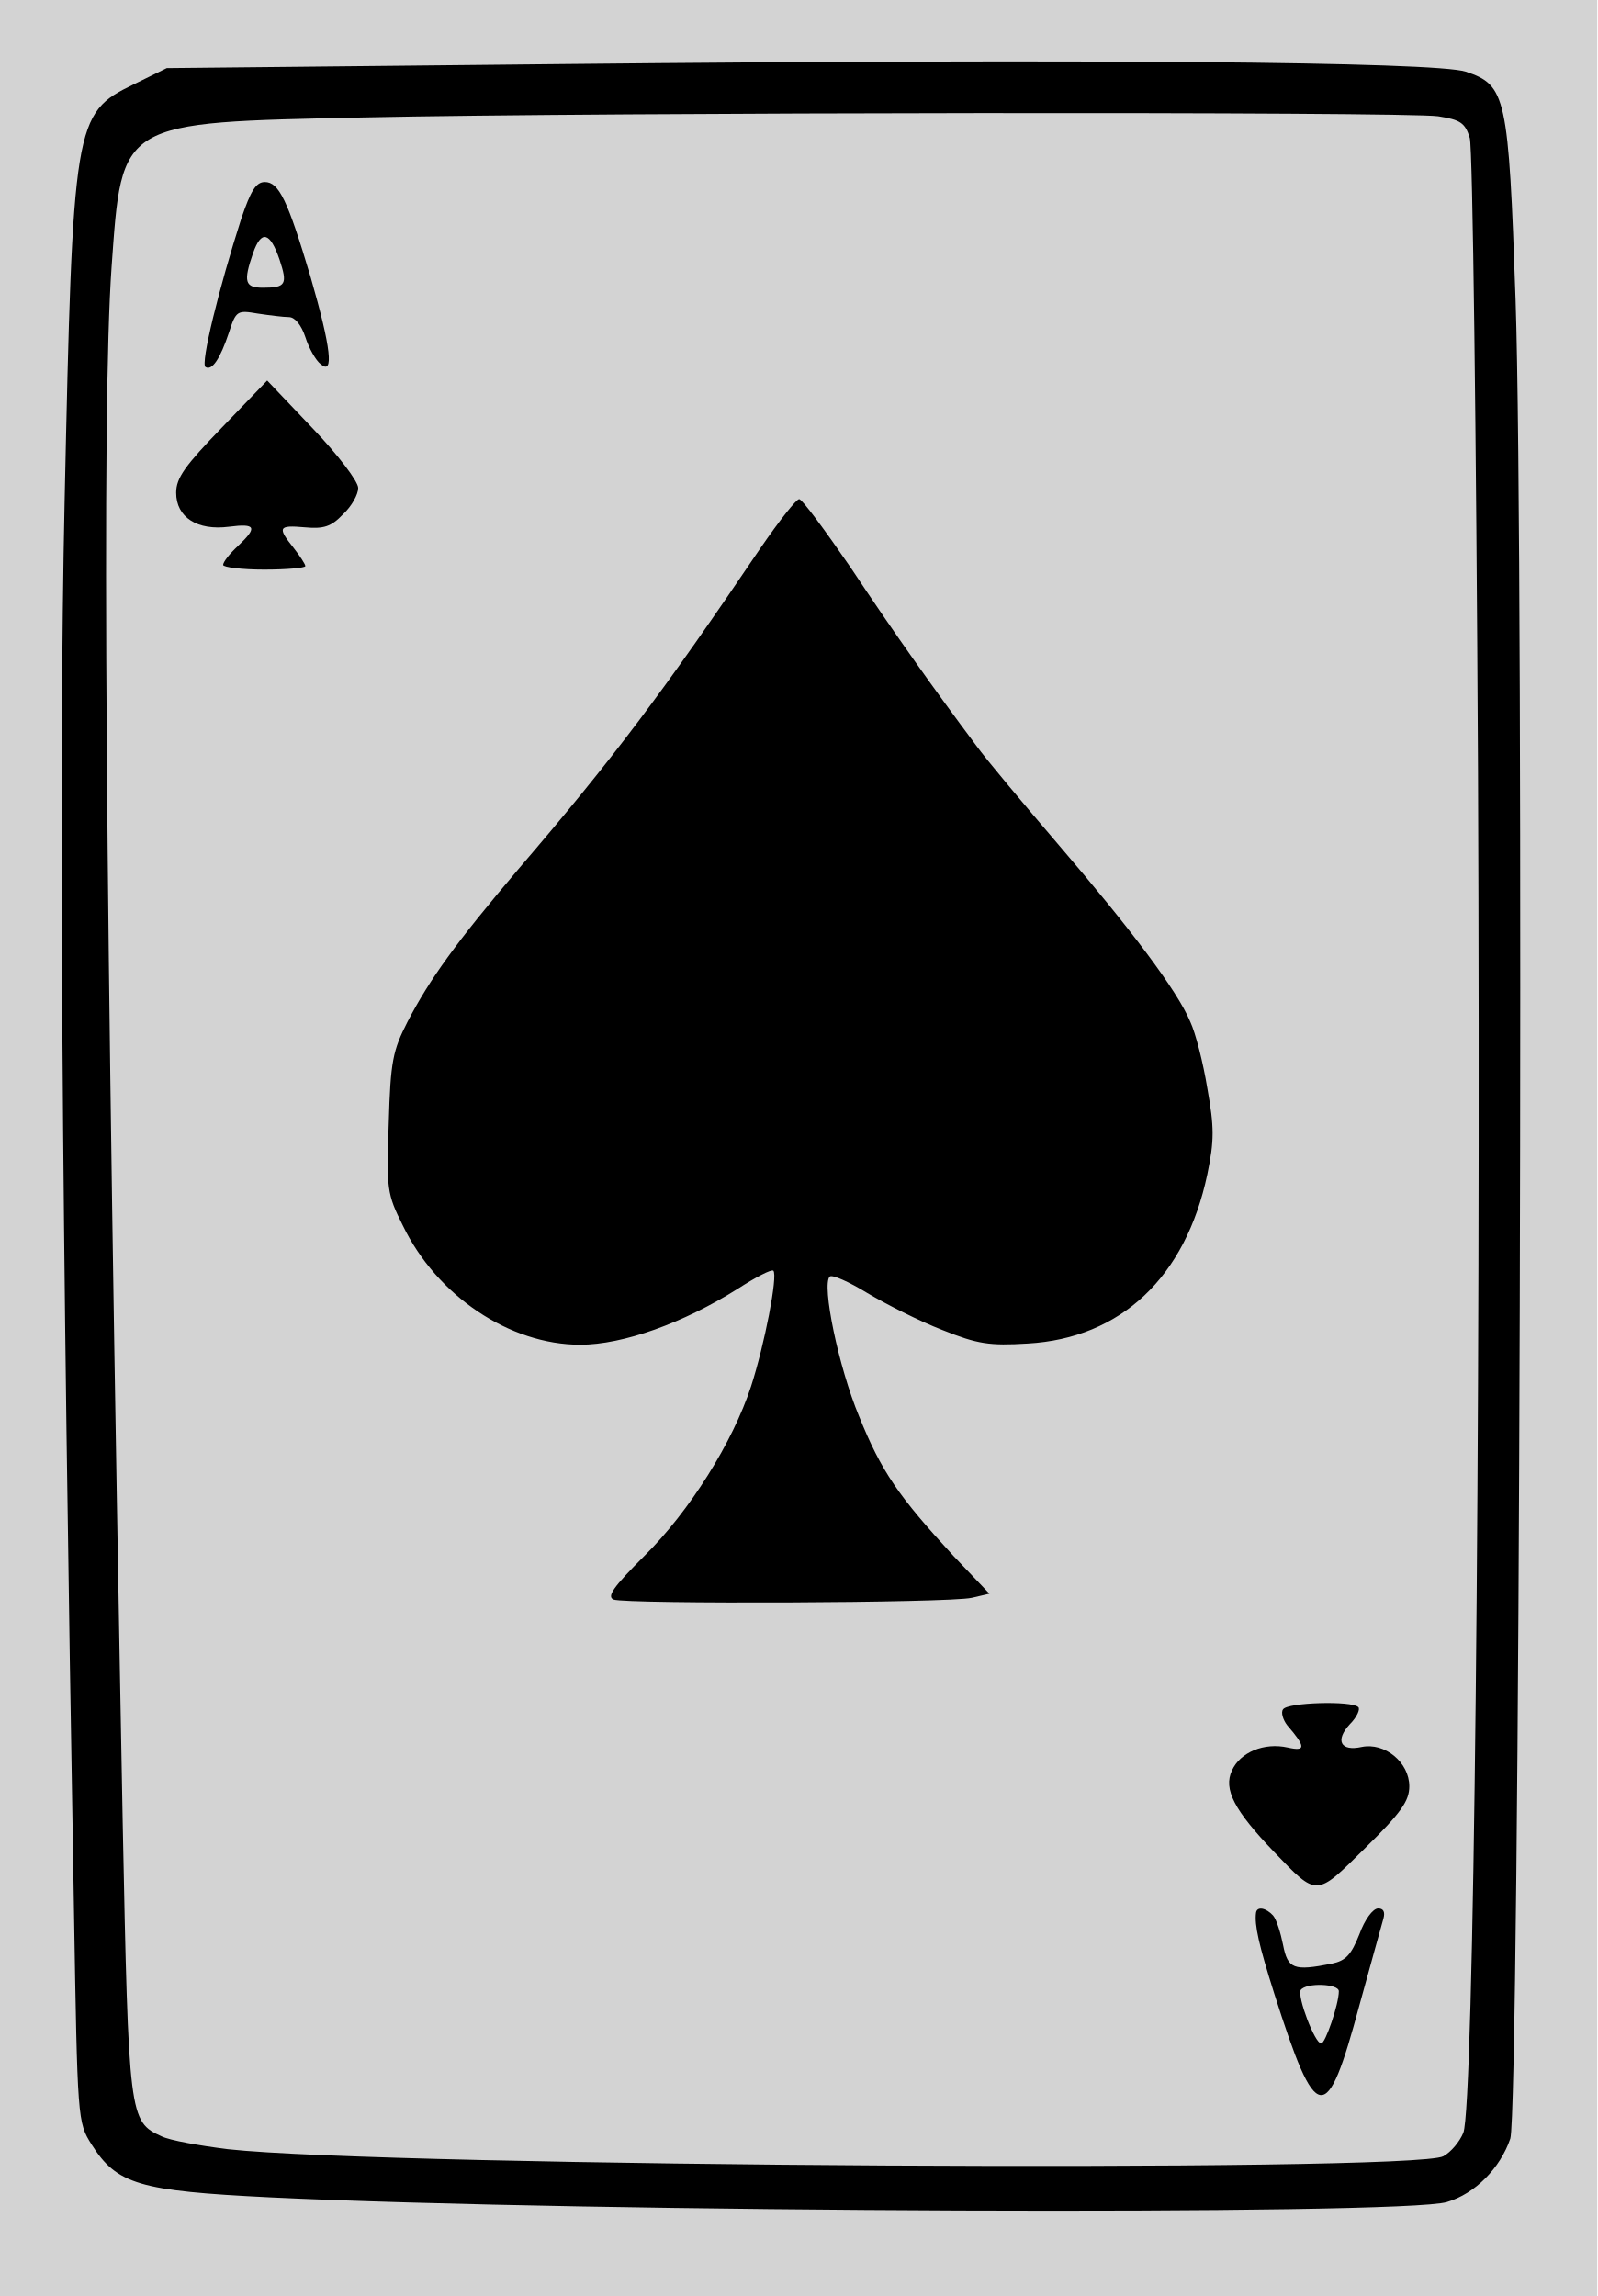
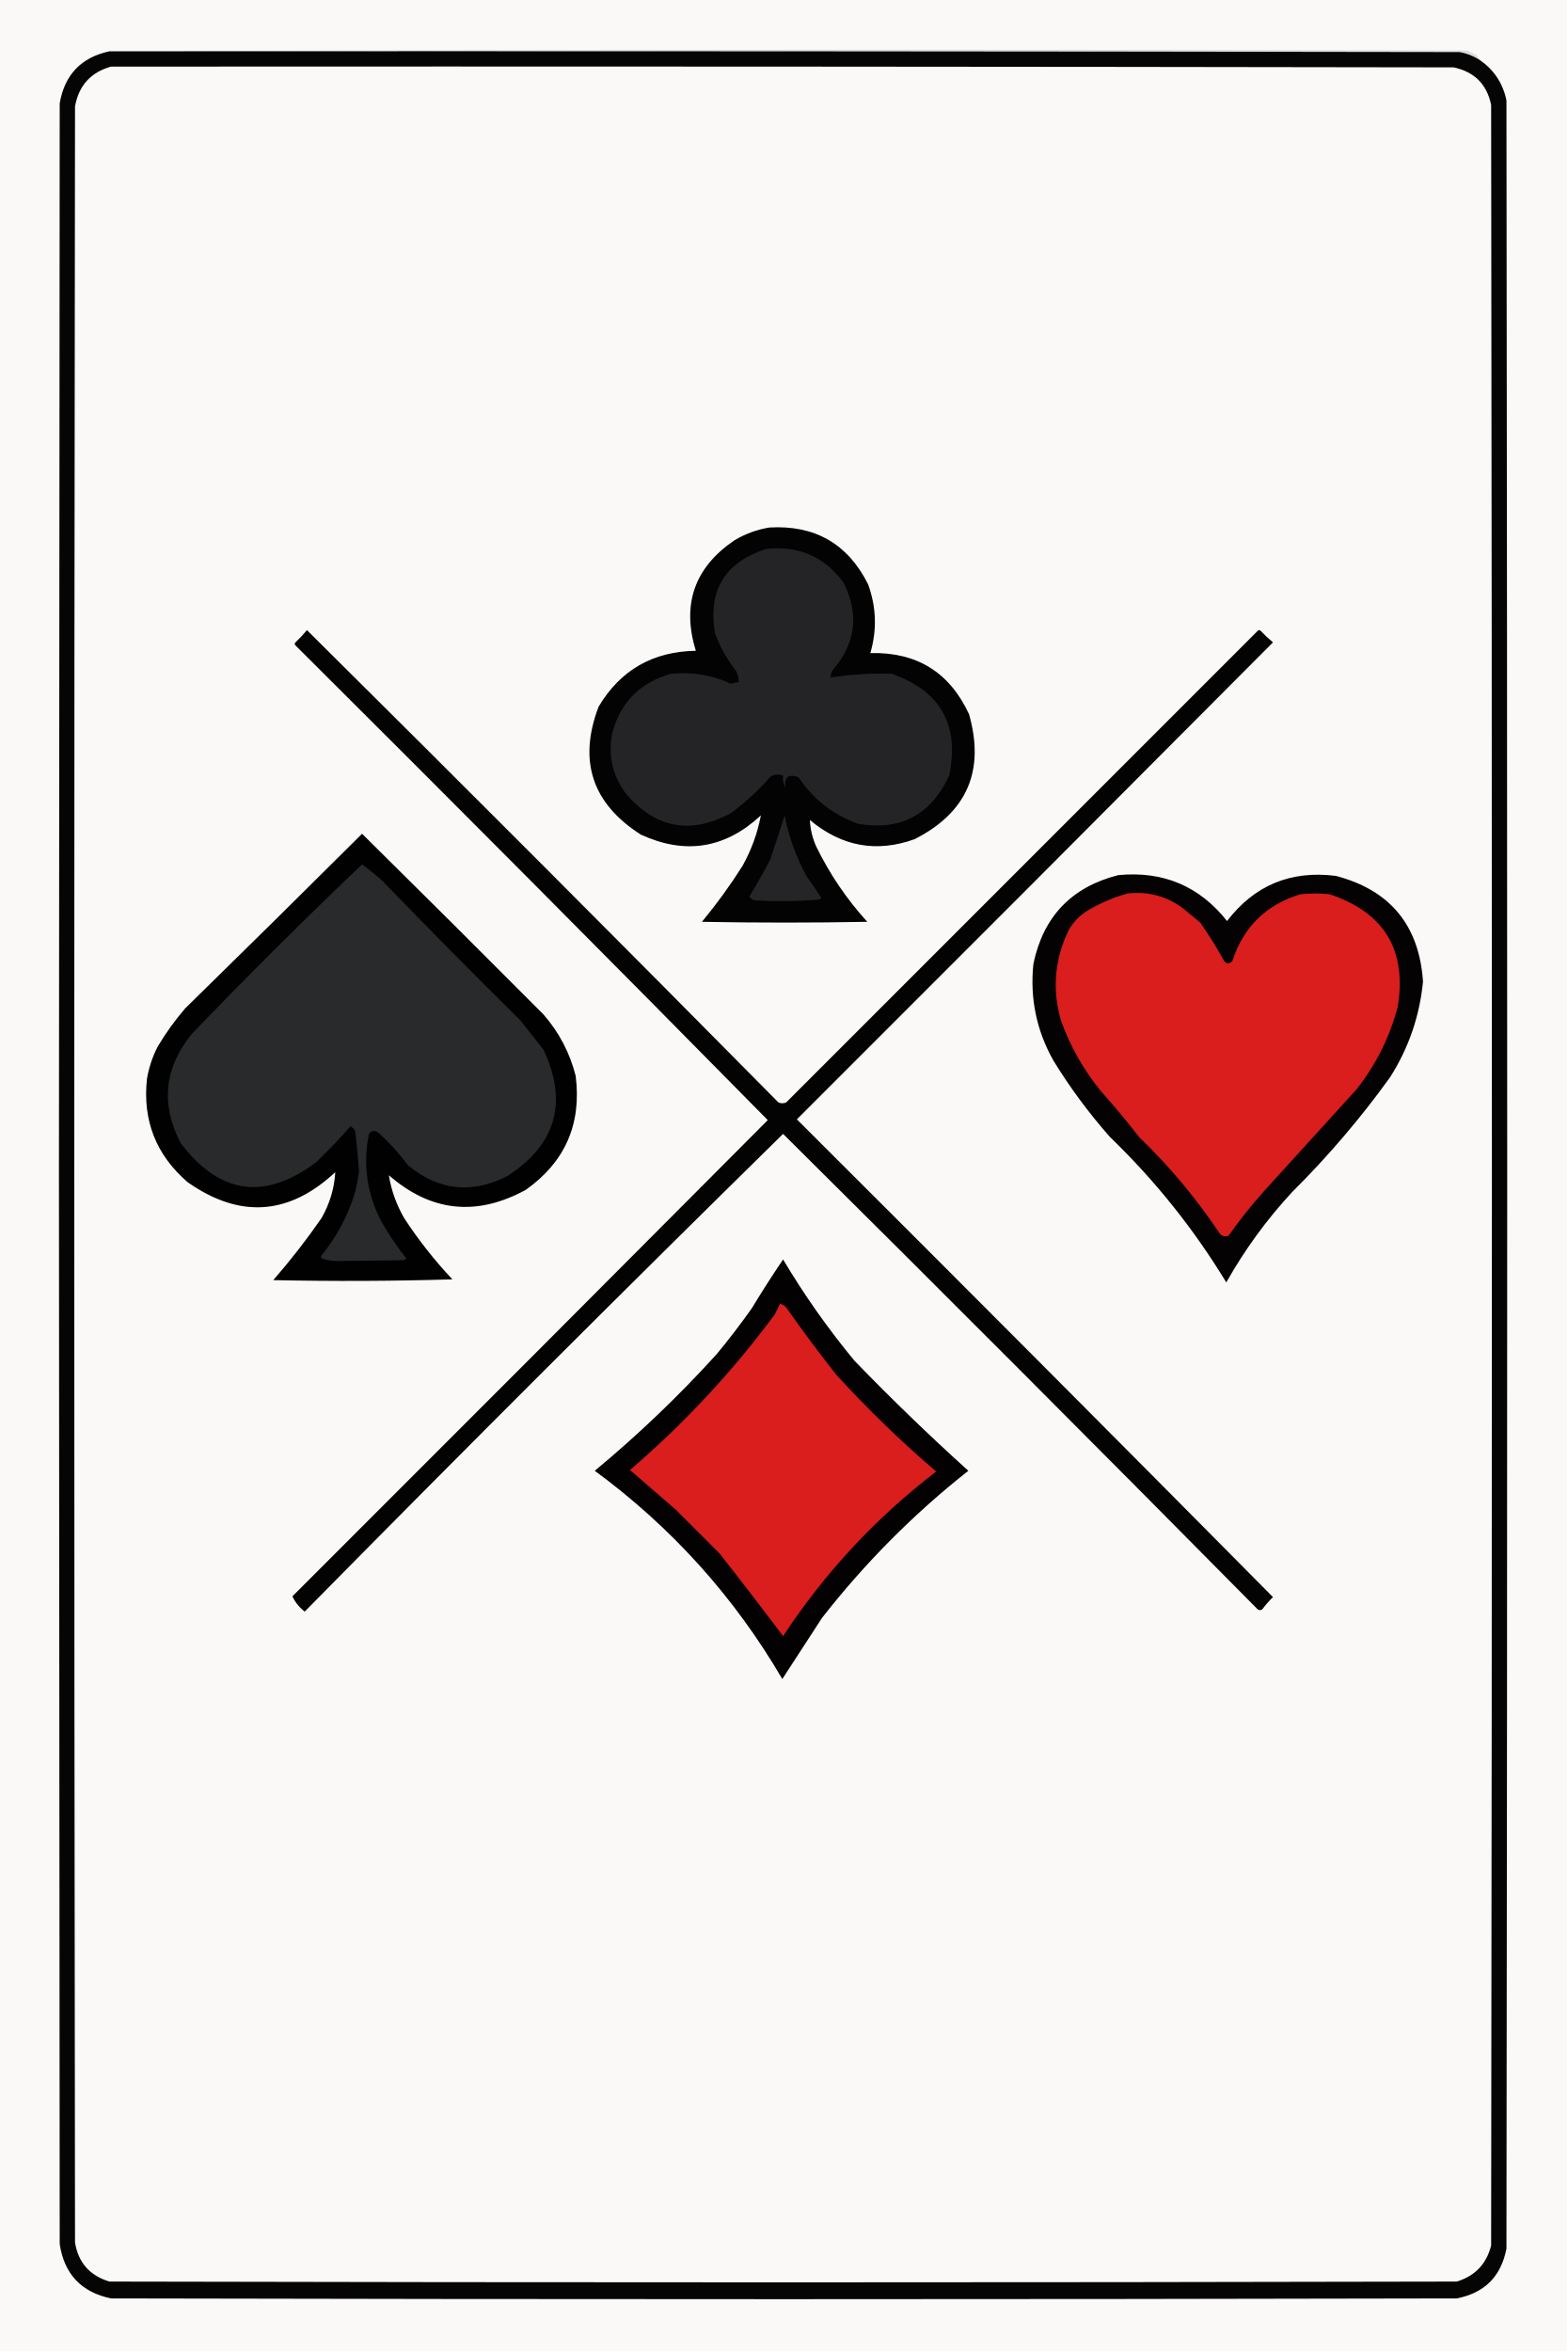
- <svg xmlns="http://www.w3.org/2000/svg" version="1.0" width="272pt" height="391pt" viewBox="0 0 272 391" preserveAspectRatio="xMidYMid meet">
-   <rect width="100%" height="100%" fill="#D3D3D3" />
-   <g transform="translate(0,391) scale(0.1,-0.1)" fill="#000000" stroke="none">
-     <path d="M964 3801 l-680 -7 -57 -28 c-101 -49 -103 -64 -117 -711 -10 -461 -5 -1196 16 -2399 6 -357 6 -360 30 -398 43 -68 81 -79 303 -90 536 -26 1931 -31 2005 -8 48 14 91 58 108 108 16 50 24 2691 9 3131 -12 348 -16 366 -85 389 -52 17 -656 22 -1532 13z m1485 -89 c38 -6 46 -11 54 -37 5 -17 11 -499 14 -1080 5 -1151 -7 -2273 -25 -2317 -6 -15 -21 -33 -34 -40 -50 -28 -1798 -18 -2070 12 -48 6 -99 15 -113 22 -55 25 -56 32 -66 532 -30 1588 -36 2411 -19 2651 18 250 11 246 429 255 408 9 1774 10 1830 2z" />
-     <path d="M411 3538 c-38 -118 -70 -248 -61 -253 11 -7 25 14 40 59 12 37 14 38 49 32 20 -3 44 -6 53 -6 10 0 21 -13 28 -34 6 -19 18 -40 26 -46 23 -20 18 27 -17 148 -39 131 -54 162 -78 162 -15 0 -24 -15 -40 -62z m65 -70 c14 -42 11 -48 -28 -48 -31 0 -34 10 -17 59 14 40 29 36 45 -11z" />
-     <path d="M378 3182 c-63 -65 -78 -86 -78 -111 0 -42 36 -65 90 -58 46 6 49 -1 15 -33 -14 -13 -25 -27 -25 -32 0 -4 32 -8 70 -8 39 0 70 3 70 6 0 3 -9 17 -20 31 -28 35 -26 39 19 35 32 -3 45 1 65 22 15 14 26 34 26 45 0 11 -34 56 -77 101 l-78 82 -77 -80z" />
-     <path d="M1296 2978 c-167 -247 -251 -359 -414 -549 -106 -125 -150 -186 -188 -259 -25 -49 -29 -67 -32 -173 -4 -112 -3 -120 24 -174 58 -120 182 -203 302 -203 73 0 176 37 268 95 31 20 58 34 61 31 8 -8 -15 -126 -38 -197 -31 -95 -105 -213 -182 -289 -53 -53 -64 -69 -52 -74 22 -8 571 -6 610 3 l30 7 -61 64 c-94 102 -123 144 -161 238 -35 84 -64 224 -50 238 4 4 33 -9 64 -28 32 -19 89 -48 128 -63 60 -24 80 -27 145 -23 159 9 269 113 306 288 12 58 12 80 0 147 -7 43 -20 94 -29 113 -22 53 -103 160 -224 301 -59 69 -123 145 -141 170 -71 95 -138 189 -213 302 -44 64 -83 117 -88 117 -5 0 -34 -37 -65 -82z" />
-     <path d="M2185 999 c-4 -5 0 -18 7 -27 32 -37 32 -45 1 -38 -40 9 -81 -8 -95 -39 -15 -32 4 -68 71 -138 75 -78 71 -78 156 6 61 60 75 80 75 105 0 41 -42 75 -81 67 -36 -8 -46 11 -20 39 12 12 18 26 14 29 -11 11 -121 8 -128 -4z" />
-     <path d="M2139 653 c-3 -21 5 -56 31 -138 72 -226 89 -228 145 -20 20 72 38 138 41 148 3 11 0 17 -9 17 -9 0 -23 -19 -32 -44 -14 -35 -23 -45 -47 -50 -65 -13 -75 -9 -83 32 -4 20 -11 43 -17 50 -12 13 -27 16 -29 5z m141 -134 c0 -22 -23 -89 -30 -89 -11 0 -41 80 -35 91 9 13 65 11 65 -2z" />
+ <svg xmlns="http://www.w3.org/2000/svg" version="1.1" width="1024px" height="1536px" style="shape-rendering:geometricPrecision; text-rendering:geometricPrecision; image-rendering:optimizeQuality; fill-rule:evenodd; clip-rule:evenodd">
+   <g>
+     <path style="opacity:1" fill="#fbf9f8" d="M -0.5,-0.5 C 340.833,-0.5 682.167,-0.5 1023.5,-0.5C 1023.5,511.5 1023.5,1023.5 1023.5,1535.5C 682.167,1535.5 340.833,1535.5 -0.5,1535.5C -0.5,1023.5 -0.5,511.5 -0.5,-0.5 Z" />
+   </g>
+   <g>
+     <path style="opacity:1" fill="#dddcdc" d="M 71.5,33.5 C 367,32.334 662.666,32.167 958.5,33C 960.5,34 962.5,35 964.5,36C 965.252,36.671 965.586,37.504 965.5,38.5C 961.789,36.317 957.789,34.817 953.5,34C 659.5,33.5 365.5,33.333 71.5,33.5 Z" />
+   </g>
+   <g>
+     <path style="opacity:1" fill="#050505" d="M 71.5,33.5 C 365.5,33.333 659.5,33.5 953.5,34C 957.789,34.817 961.789,36.317 965.5,38.5C 975.382,44.894 981.549,53.894 984,65.5C 984.667,533.167 984.667,1000.83 984,1468.5C 980.5,1486.67 969.667,1497.5 951.5,1501C 658.5,1501.67 365.5,1501.67 72.5,1501C 53.128,1496.96 41.962,1485.13 39,1465.5C 38.833,1232.5 38.667,999.5 38.5,766.5C 38.667,533.5 38.833,300.5 39,67.5C 42.192,48.809 53.026,37.475 71.5,33.5 Z" />
+   </g>
+   <g>
+     <path style="opacity:1" fill="#faf9f7" d="M 72.5,43.5 C 364.834,43.333 657.167,43.5 949.5,44C 963.04,46.873 971.206,55.04 974,68.5C 974.667,534.5 974.667,1000.5 974,1466.5C 970.933,1478.57 963.433,1486.4 951.5,1490C 658.167,1490.67 364.833,1490.67 71.5,1490C 58.651,1486.15 51.151,1477.65 49,1464.5C 48.333,999.5 48.333,534.5 49,69.5C 51.457,55.88 59.291,47.214 72.5,43.5 Z" />
+   </g>
+   <g>
+     <path style="opacity:1" fill="#030303" d="M 502.5,344.5 C 532.214,342.749 553.714,355.083 567,381.5C 572.421,396.331 572.921,411.331 568.5,426.5C 598.837,425.744 620.337,439.078 633,466.5C 643.439,503.448 631.606,530.615 597.5,548C 572.566,557.018 549.732,552.851 529,535.5C 529.274,541.343 530.608,547.01 533,552.5C 541.788,570.62 552.955,587.12 566.5,602C 530.5,602.667 494.5,602.667 458.5,602C 468.107,590.393 476.941,578.226 485,565.5C 490.816,555.043 494.816,544.043 497,532.5C 473.65,554.211 447.483,558.378 418.5,545C 386.719,524.656 377.552,496.823 391,461.5C 405.221,437.629 426.388,425.462 454.5,425C 445.217,394.769 453.55,370.769 479.5,353C 486.711,348.655 494.378,345.822 502.5,344.5 Z" />
+   </g>
+   <g>
+     <path style="opacity:1" fill="#242326" d="M 500.5,358.5 C 521.687,356.184 538.52,363.517 551,380.5C 561.366,401.094 559.033,420.094 544,437.5C 542.991,439.025 542.491,440.692 542.5,442.5C 555.756,440.416 569.089,439.583 582.5,440C 614.351,451.199 626.851,473.366 620,506.5C 608.052,532.221 588.219,542.721 560.5,538C 544.104,532.096 531.104,521.929 521.5,507.5C 515.007,505.187 512.174,507.521 513,514.5C 511.625,512.063 511.125,509.397 511.5,506.5C 508.89,505.498 506.224,505.665 503.5,507C 495.635,515.921 486.968,523.921 477.5,531C 451.2,545.211 428.367,541.045 409,518.5C 400.027,506.599 397.027,493.265 400,478.5C 405.438,458.395 418.272,445.562 438.5,440C 452.203,438.666 465.203,440.833 477.5,446.5C 479.135,445.954 480.801,445.62 482.5,445.5C 482.477,443.073 481.977,440.74 481,438.5C 475.038,430.911 470.371,422.578 467,413.5C 462.34,385.481 473.507,367.148 500.5,358.5 Z" />
+   </g>
+   <g>
+     <path style="opacity:1" fill="#030303" d="M 200.5,411.5 C 303.714,513.88 406.38,616.713 508.5,720C 510.167,720.667 511.833,720.667 513.5,720C 616.167,617.333 718.833,514.667 821.5,412C 822.167,411.333 822.833,411.333 823.5,412C 826.016,414.683 828.683,417.183 831.5,419.5C 728.014,523.486 624.347,627.32 520.5,731C 624.609,834.775 728.275,938.775 831.5,1043C 828.931,1045.48 826.598,1048.15 824.5,1051C 823.5,1051.67 822.5,1051.67 821.5,1051C 718.735,947.068 615.401,843.568 511.5,740.5C 406.487,843.68 302.32,947.68 199,1052.5C 195.414,1049.62 192.748,1046.28 191,1042.5C 294.626,939.04 398.126,835.374 501.5,731.5C 399.262,627.762 296.429,524.428 193,421.5C 192.333,420.833 192.333,420.167 193,419.5C 195.705,416.964 198.205,414.297 200.5,411.5 Z" />
+   </g>
+   <g>
+     <path style="opacity:1" fill="#252528" d="M 512.5,532.5 C 515.213,546.461 520.046,559.794 527,572.5C 530.362,577.03 533.529,581.697 536.5,586.5C 536,586.833 535.5,587.167 535,587.5C 521.199,588.641 507.366,588.807 493.5,588C 491.714,587.804 490.381,586.971 489.5,585.5C 494.239,577.694 498.739,569.694 503,561.5C 506.324,551.862 509.491,542.196 512.5,532.5 Z" />
+   </g>
+   <g>
+     <path style="opacity:1" fill="#010101" d="M 236.5,544.5 C 276.294,583.795 315.794,623.128 355,662.5C 365.143,674.117 372.143,687.45 376,702.5C 380.02,733.948 369.187,758.781 343.5,777C 311.3,794.607 281.466,791.44 254,767.5C 255.574,777.344 258.907,786.677 264,795.5C 273.295,809.742 283.795,823.075 295.5,835.5C 256.504,836.667 217.504,836.833 178.5,836C 189.764,823.072 200.264,809.572 210,795.5C 215.381,786.109 218.381,776.109 219,765.5C 188.704,793.747 156.537,795.914 122.5,772C 101.882,754.151 93.049,731.651 96,704.5C 97.258,697.133 99.591,690.133 103,683.5C 108.265,674.637 114.265,666.304 121,658.5C 159.7,620.632 198.2,582.632 236.5,544.5 Z" />
+   </g>
+   <g>
+     <path style="opacity:1" fill="#292a2b" d="M 236.5,564.5 C 240.94,567.763 245.273,571.263 249.5,575C 279.305,605.806 309.472,636.306 340,666.5C 345,672.833 350,679.167 355,685.5C 371.111,719.833 363.277,747.333 331.5,768C 308.185,779.886 286.518,777.552 266.5,761C 260.906,753.402 254.573,746.402 247.5,740C 245.126,737.935 242.96,738.101 241,740.5C 236.964,760.411 239.631,779.411 249,797.5C 253.881,806.098 259.381,814.265 265.5,822C 264.833,822.333 264.167,822.667 263.5,823C 248.804,823.248 234.137,823.414 219.5,823.5C 216.433,823.393 213.433,822.893 210.5,822C 210.043,821.586 209.709,821.086 209.5,820.5C 219.76,808.049 227.26,794.049 232,778.5C 233.074,774.04 233.907,769.54 234.5,765C 233.887,756.144 233.054,747.31 232,738.5C 231.221,737.272 230.221,736.272 229,735.5C 221.932,743.571 214.432,751.405 206.5,759C 172.907,784.208 143.407,780.041 118,746.5C 104.887,721.317 107.22,697.651 125,675.5C 161.423,637.577 198.589,600.577 236.5,564.5 Z" />
+   </g>
+   <g>
+     <path style="opacity:1" fill="#040202" d="M 730.5,571.5 C 759.808,568.698 783.475,578.698 801.5,601.5C 819.393,578.137 843.06,568.304 872.5,572C 907.979,581.25 926.979,604.25 929.5,641C 927.309,663.548 920.142,684.381 908,703.5C 888.8,730.174 867.467,755.174 844,778.5C 827.347,796.485 813.013,816.152 801,837.5C 779.846,802.659 754.513,770.992 725,742.5C 711.203,726.902 698.87,710.235 688,692.5C 677.007,672.869 672.674,651.869 675,629.5C 681.434,598.567 699.934,579.234 730.5,571.5 Z" />
+   </g>
+   <g>
+     <path style="opacity:1" fill="#da1d1d" d="M 736.5,583.5 C 749.759,581.981 761.759,585.148 772.5,593C 776.333,596.167 780.167,599.333 784,602.5C 789.396,610.234 794.396,618.234 799,626.5C 800.724,629.73 802.724,630.064 805,627.5C 812.297,605.202 827.13,590.702 849.5,584C 855.833,583.333 862.167,583.333 868.5,584C 904.2,595.904 919.033,620.404 913,657.5C 907.696,677.442 898.696,695.442 886,711.5C 866,733.5 846,755.5 826,777.5C 817.565,786.878 809.732,796.711 802.5,807C 799.692,807.92 797.525,807.087 796,804.5C 780.924,782.078 763.591,761.411 744,742.5C 736.043,732.208 727.71,722.208 719,712.5C 707.745,698.661 699.079,683.327 693,666.5C 687.175,646.173 688.842,626.507 698,607.5C 701.263,601.781 705.763,597.281 711.5,594C 719.498,589.399 727.831,585.899 736.5,583.5 Z" />
+   </g>
+   <g>
+     <path style="opacity:1" fill="#030101" d="M 511.5,822.5 C 525.234,845.594 540.734,867.594 558,888.5C 582.047,913.382 606.88,937.382 632.5,960.5C 596.815,988.685 564.981,1020.69 537,1056.5C 528.333,1069.83 519.667,1083.17 511,1096.5C 479.631,1042.85 438.798,997.52 388.5,960.5C 416.746,937.089 443.246,911.756 468,884.5C 476.05,874.785 483.716,864.785 491,854.5C 497.594,843.635 504.428,832.969 511.5,822.5 Z" />
+   </g>
+   <g>
+     <path style="opacity:1" fill="#da1d1d" d="M 509.5,851.5 C 511.371,851.859 512.871,852.859 514,854.5C 524.281,869.115 534.948,883.449 546,897.5C 566.564,920.065 588.397,941.232 611.5,961C 572.021,991.306 538.687,1027.14 511.5,1068.5C 497.889,1050.38 484.056,1032.38 470,1014.5C 460.5,1005 451,995.5 441.5,986C 431.5,977.333 421.5,968.667 411.5,960C 446.87,929.635 478.37,895.801 506,858.5C 507.18,856.14 508.347,853.807 509.5,851.5 Z" />
  </g>
</svg>
